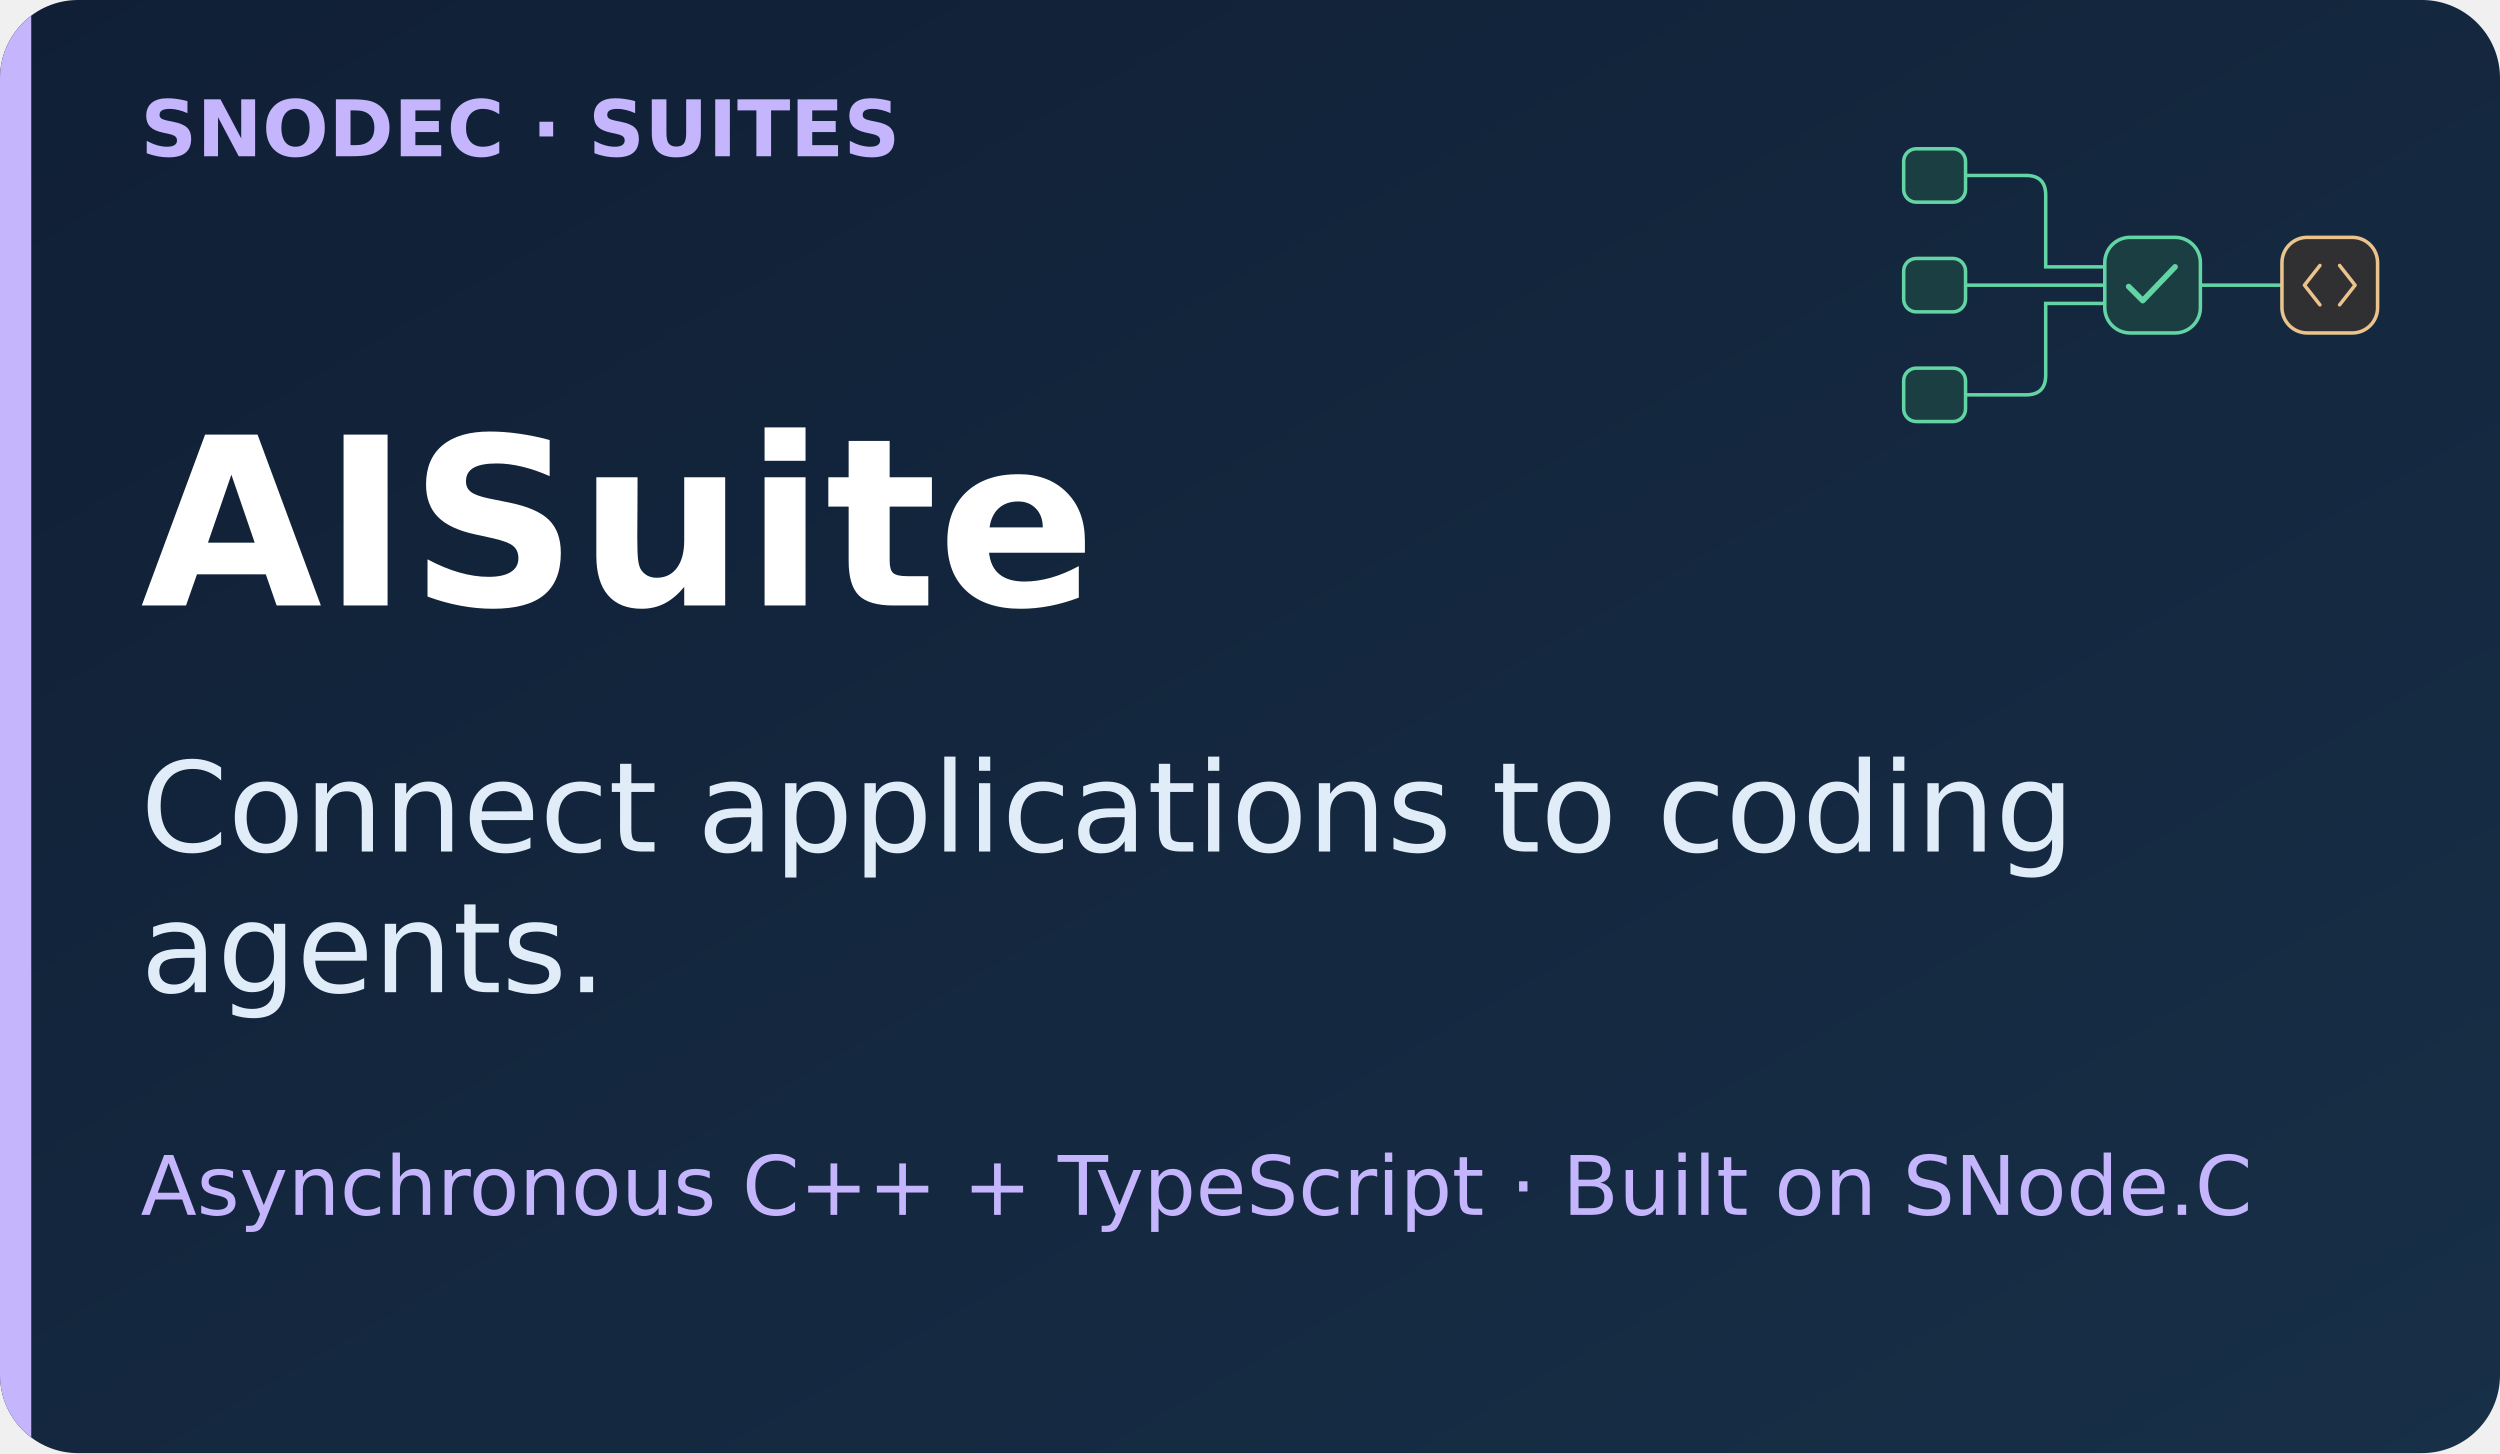
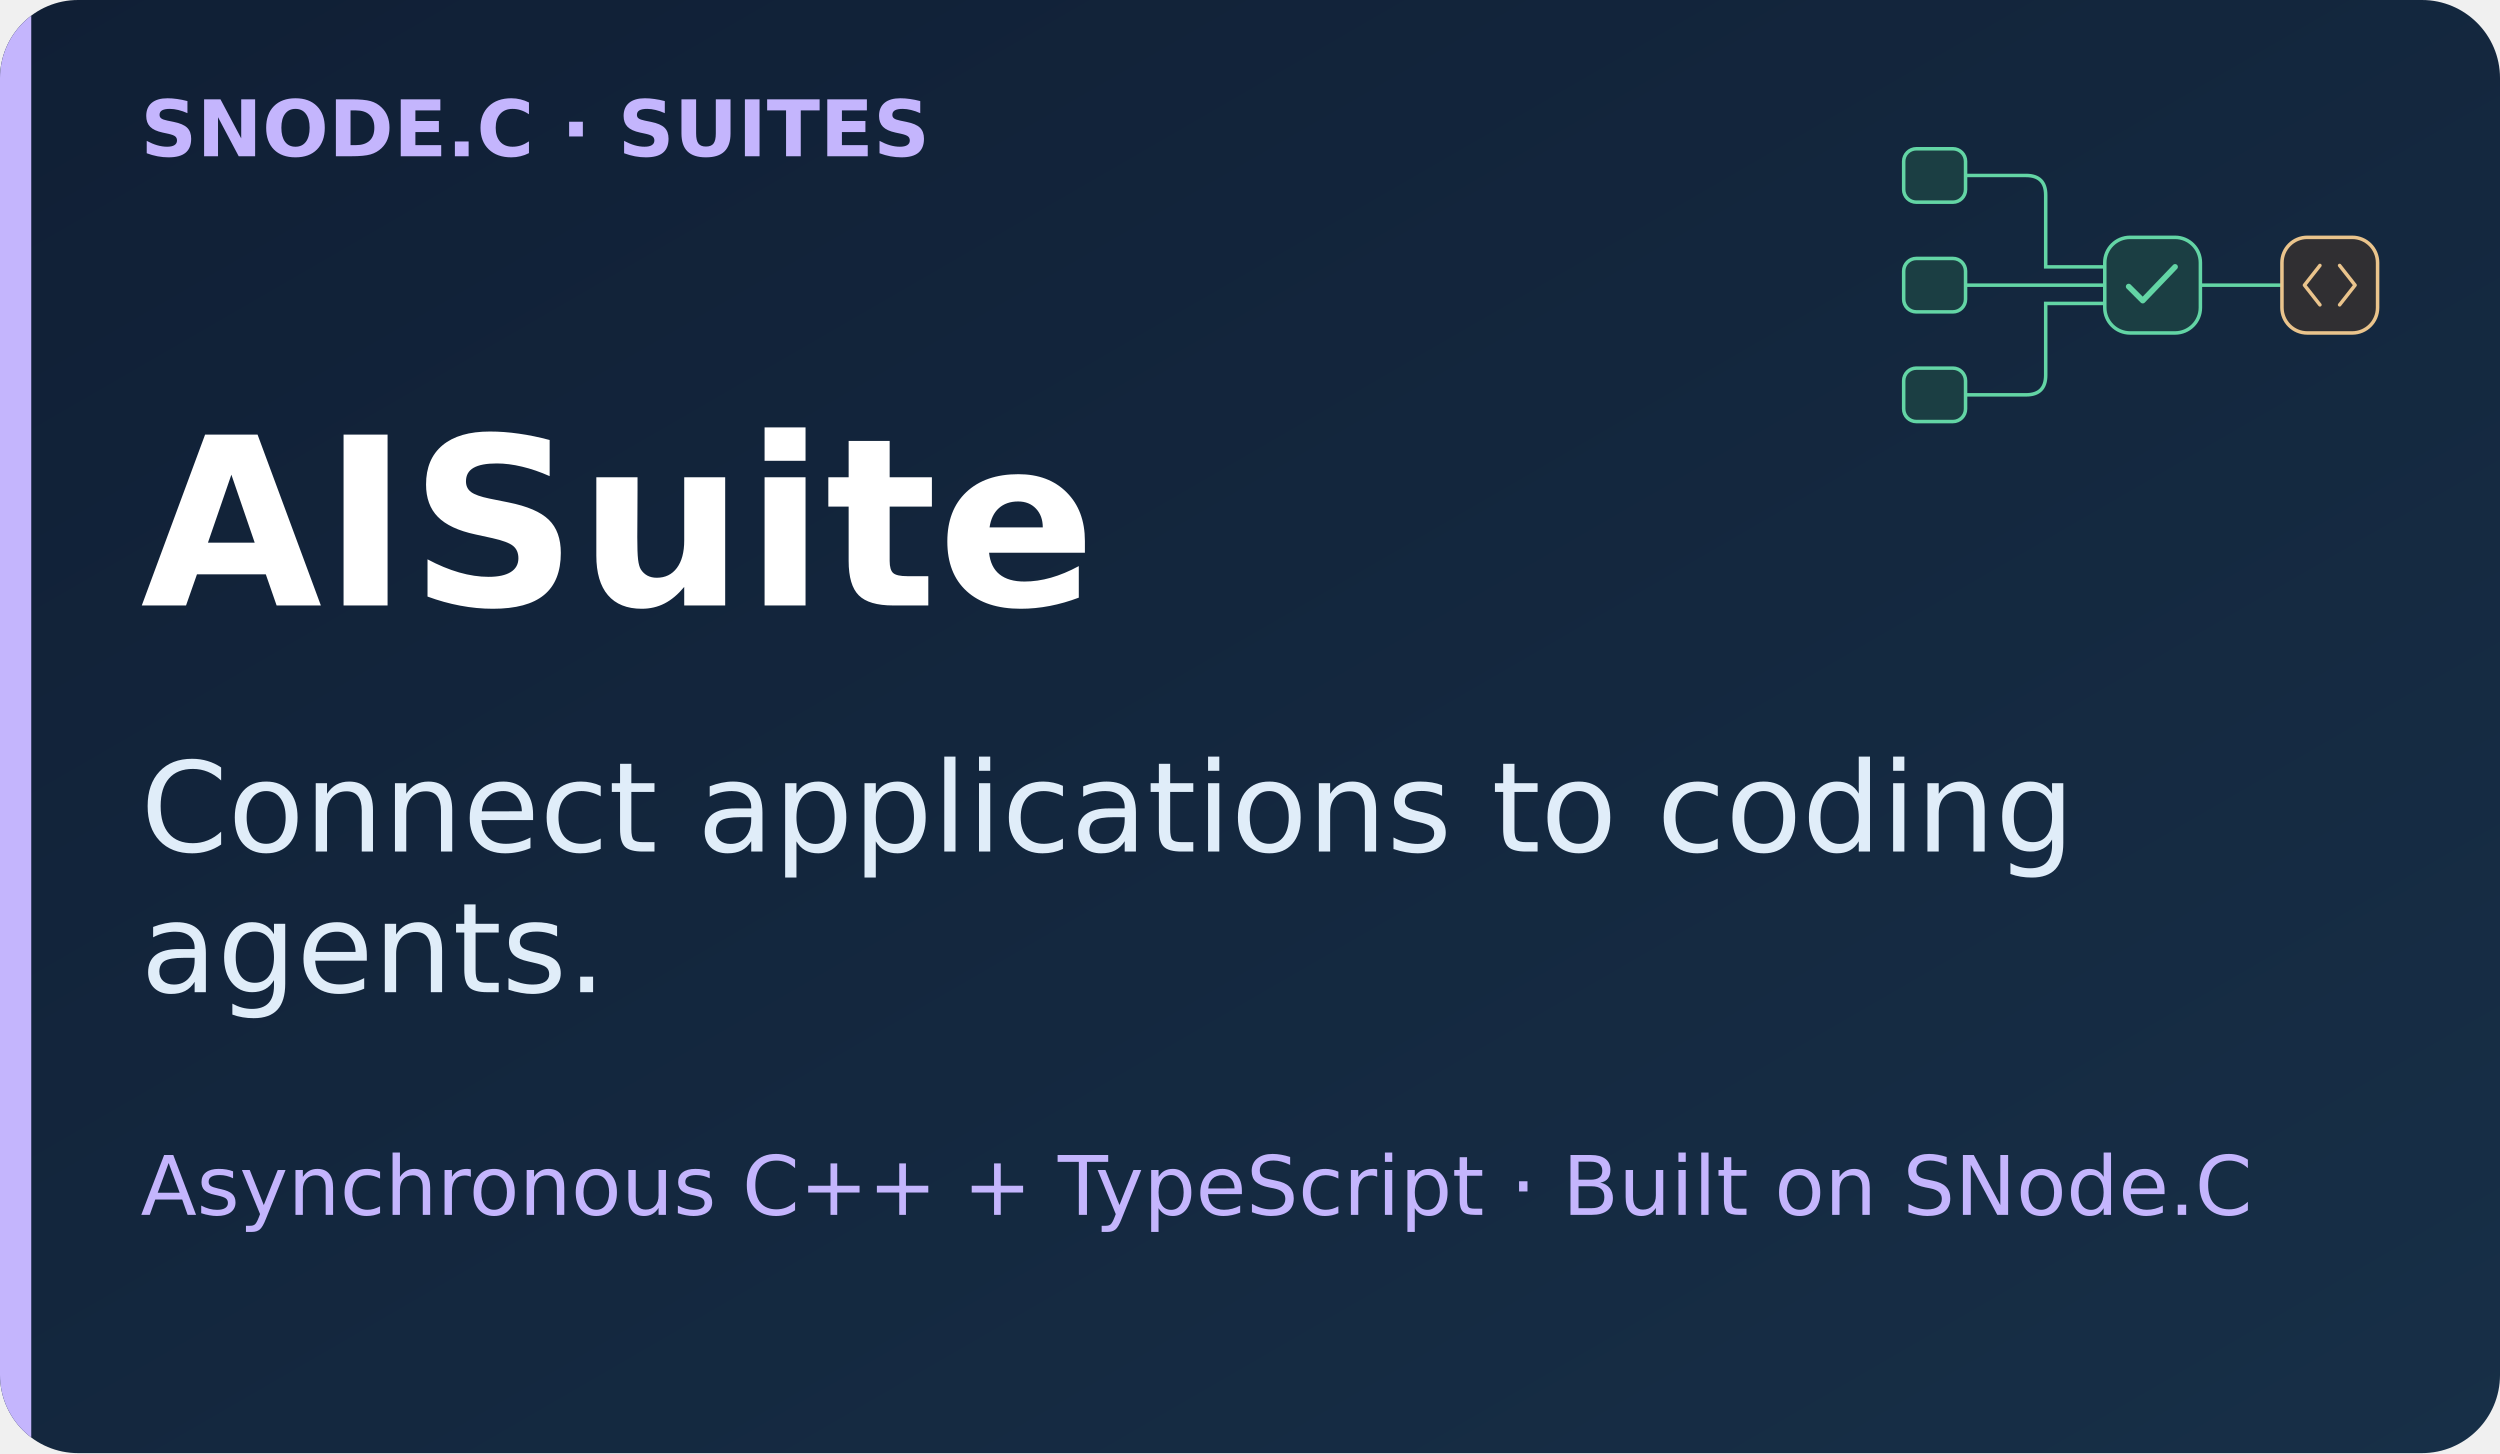
<svg xmlns="http://www.w3.org/2000/svg" width="640" height="372" viewBox="0 0 640 372" role="img" aria-labelledby="title description">
  <defs>
    <linearGradient id="background" x2="1" y2="1">
      <stop stop-color="#101f35" />
      <stop offset="1" stop-color="#172f47" />
    </linearGradient>
    <clipPath id="banner-outline-clip">
      <use href="#banner-outline" />
    </clipPath>
  </defs>
  <rect id="banner-outline" width="640" height="372" rx="20" fill="url(#background)" />
  <g clip-path="url(#banner-outline-clip)">
    <rect width="8" height="372" fill="#c4b5fd" />
  </g>
  <g font-family="DejaVu Sans,Verdana,sans-serif">
-     <text x="36" y="40" font-size="20" font-weight="700" fill="#c4b5fd">SNODEC · SUITES</text>
+     <text x="36" y="40" font-size="20" font-weight="700" fill="#c4b5fd">SNODE.C · SUITES</text>
    <text x="36" y="155" font-size="60" font-weight="700" fill="#ffffff">AISuite</text>
    <text x="36" y="218" font-size="32" font-weight="400" fill="#e0edf9">Connect applications to coding </text>
    <text x="36" y="254" font-size="32" font-weight="400" fill="#e0edf9">agents.</text>
    <text x="36" y="311" font-size="21" font-weight="400" fill="#c4b5fd">Asynchronous C++ + TypeScript · Built on SNode.C</text>
  </g>
  <g transform="translate(548 73) scale(0.36) translate(-1039.5 -160)">
    <g fill="none" stroke="#63d5a5" stroke-width="2.5">
      <path d="M915 82h43q14 0 14 14v51h42M915 160h99M915 238h43q14 0 14-14v-51h42M1082 160h58" />
      <rect x="871" y="63" width="44" height="38" rx="9" fill="#1b3e43" />
      <rect x="871" y="141" width="44" height="38" rx="9" fill="#1b3e43" />
      <rect x="871" y="219" width="44" height="38" rx="9" fill="#1b3e43" />
      <rect x="1014" y="126" width="68" height="68" rx="18" fill="#1b3e43" />
      <path d="m1031 161 10 10 23-24" stroke-width="4" stroke-linecap="round" stroke-linejoin="round" />
      <rect x="1140" y="126" width="68" height="68" rx="18" fill="#302f32" stroke="#eac48c" />
      <path d="m1167 146-11 14 11 14m14-28 11 14-11 14" stroke="#eac48c" stroke-linecap="round" stroke-linejoin="round" />
    </g>
  </g>
</svg>
